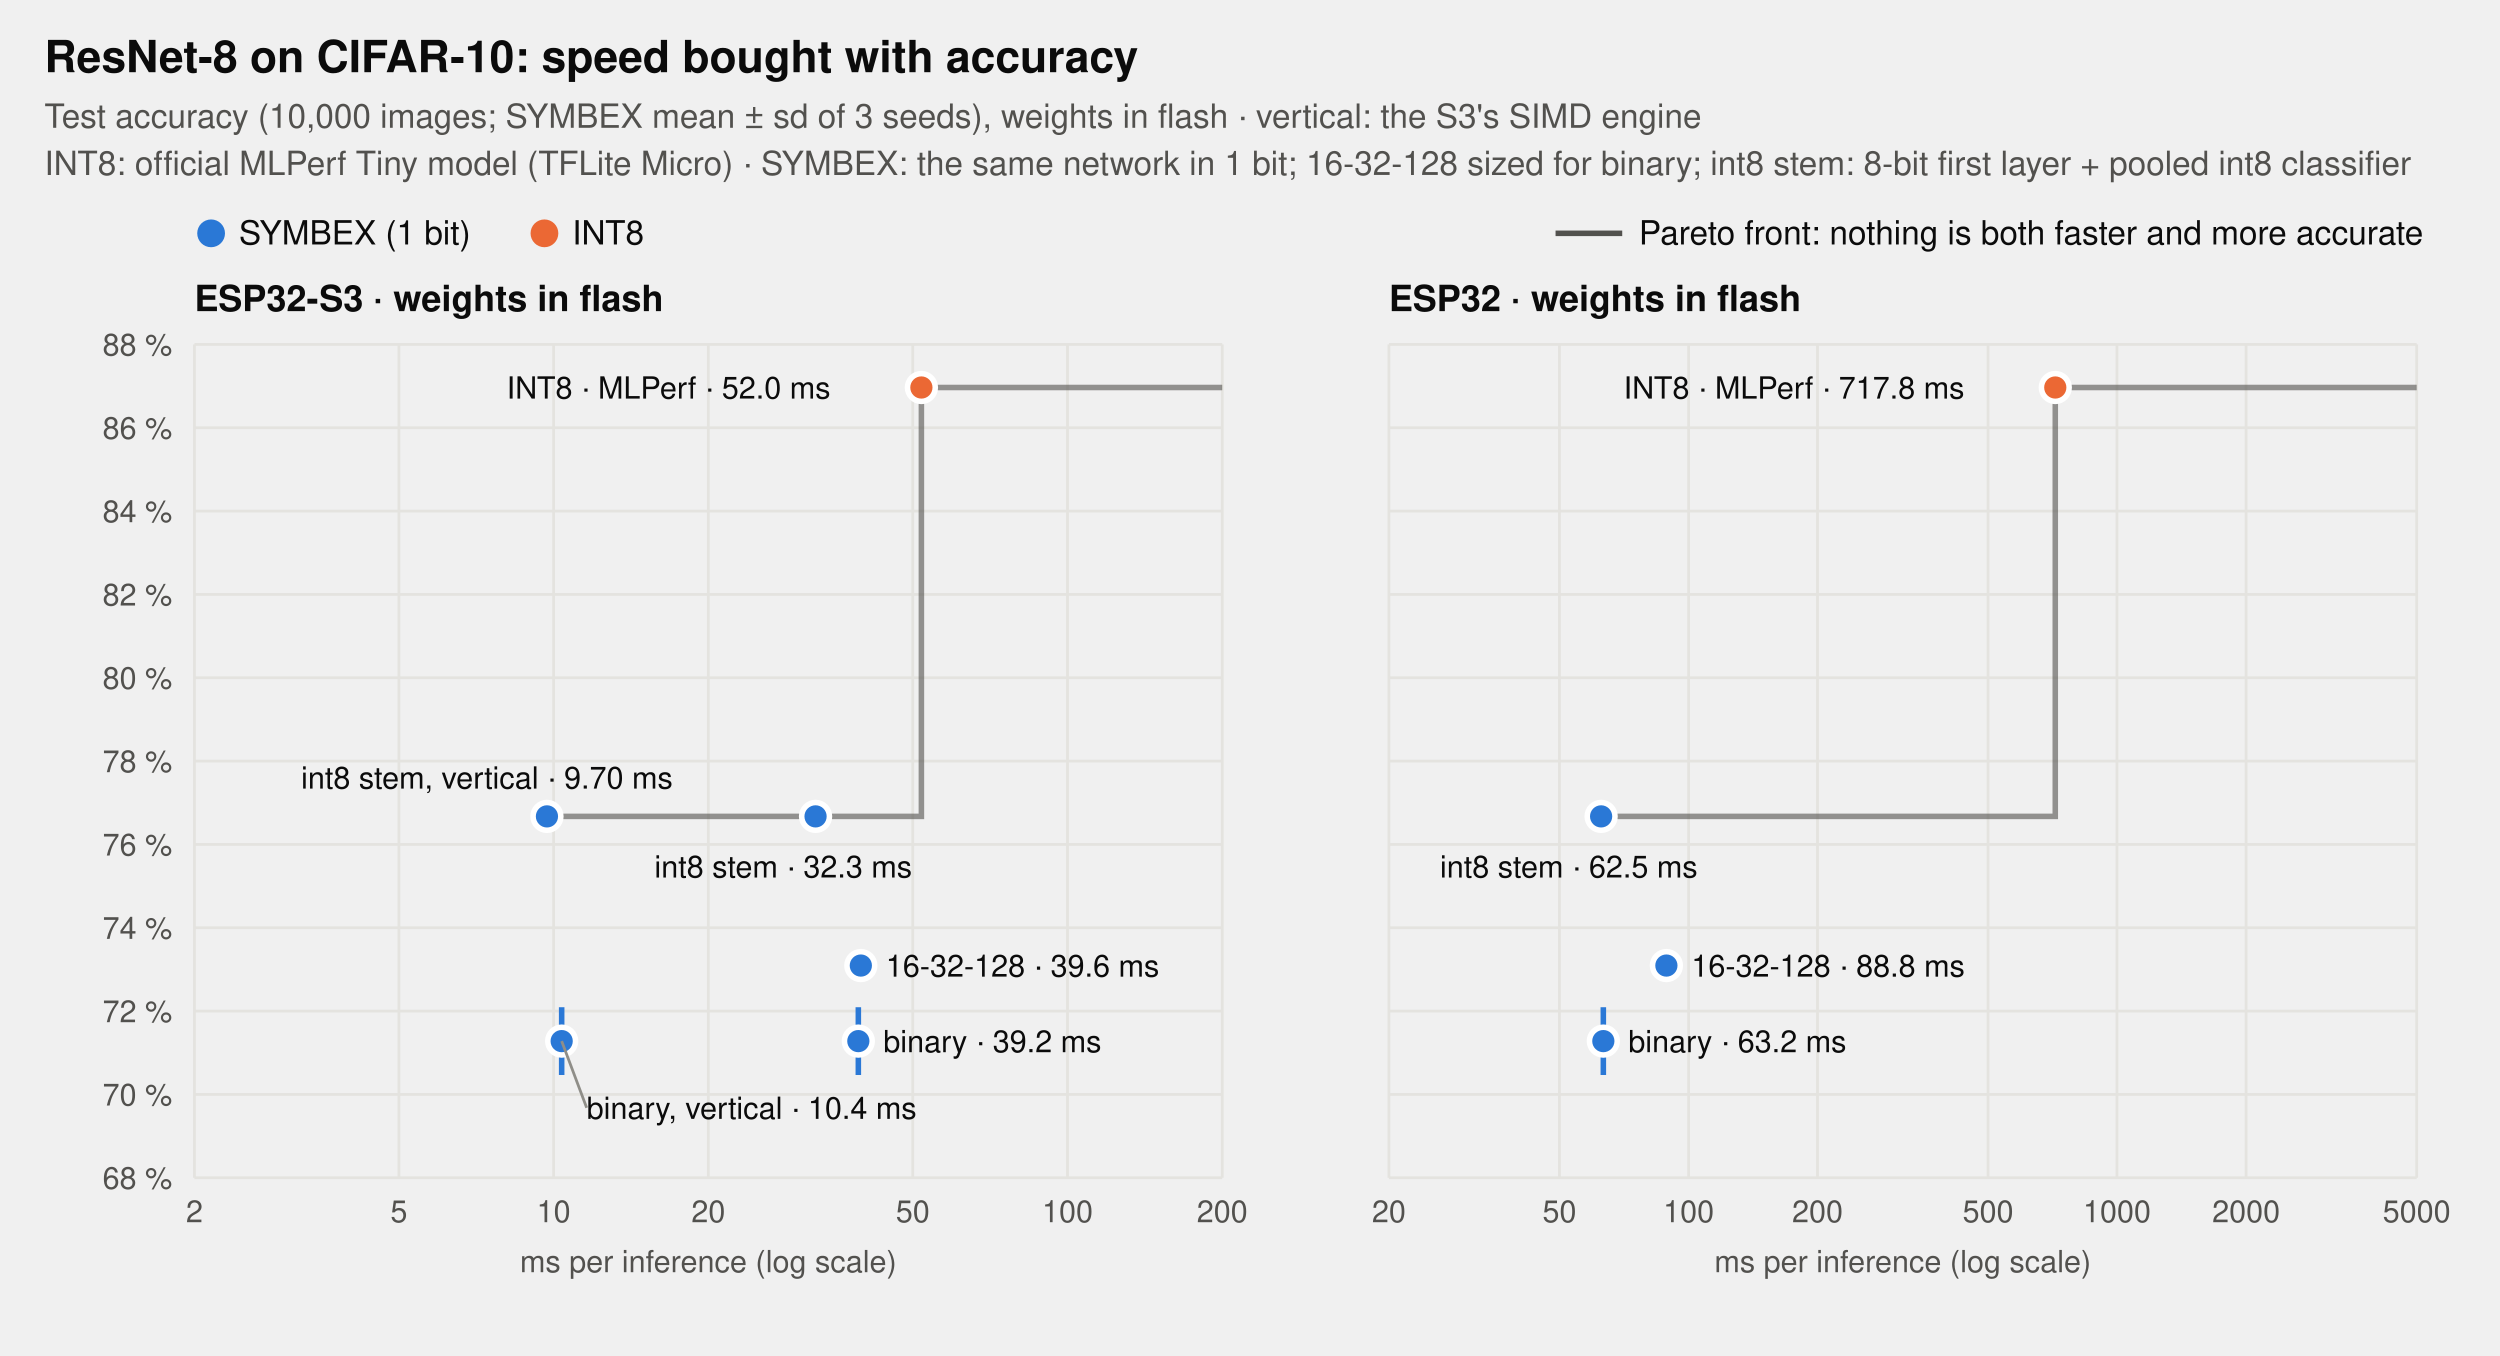
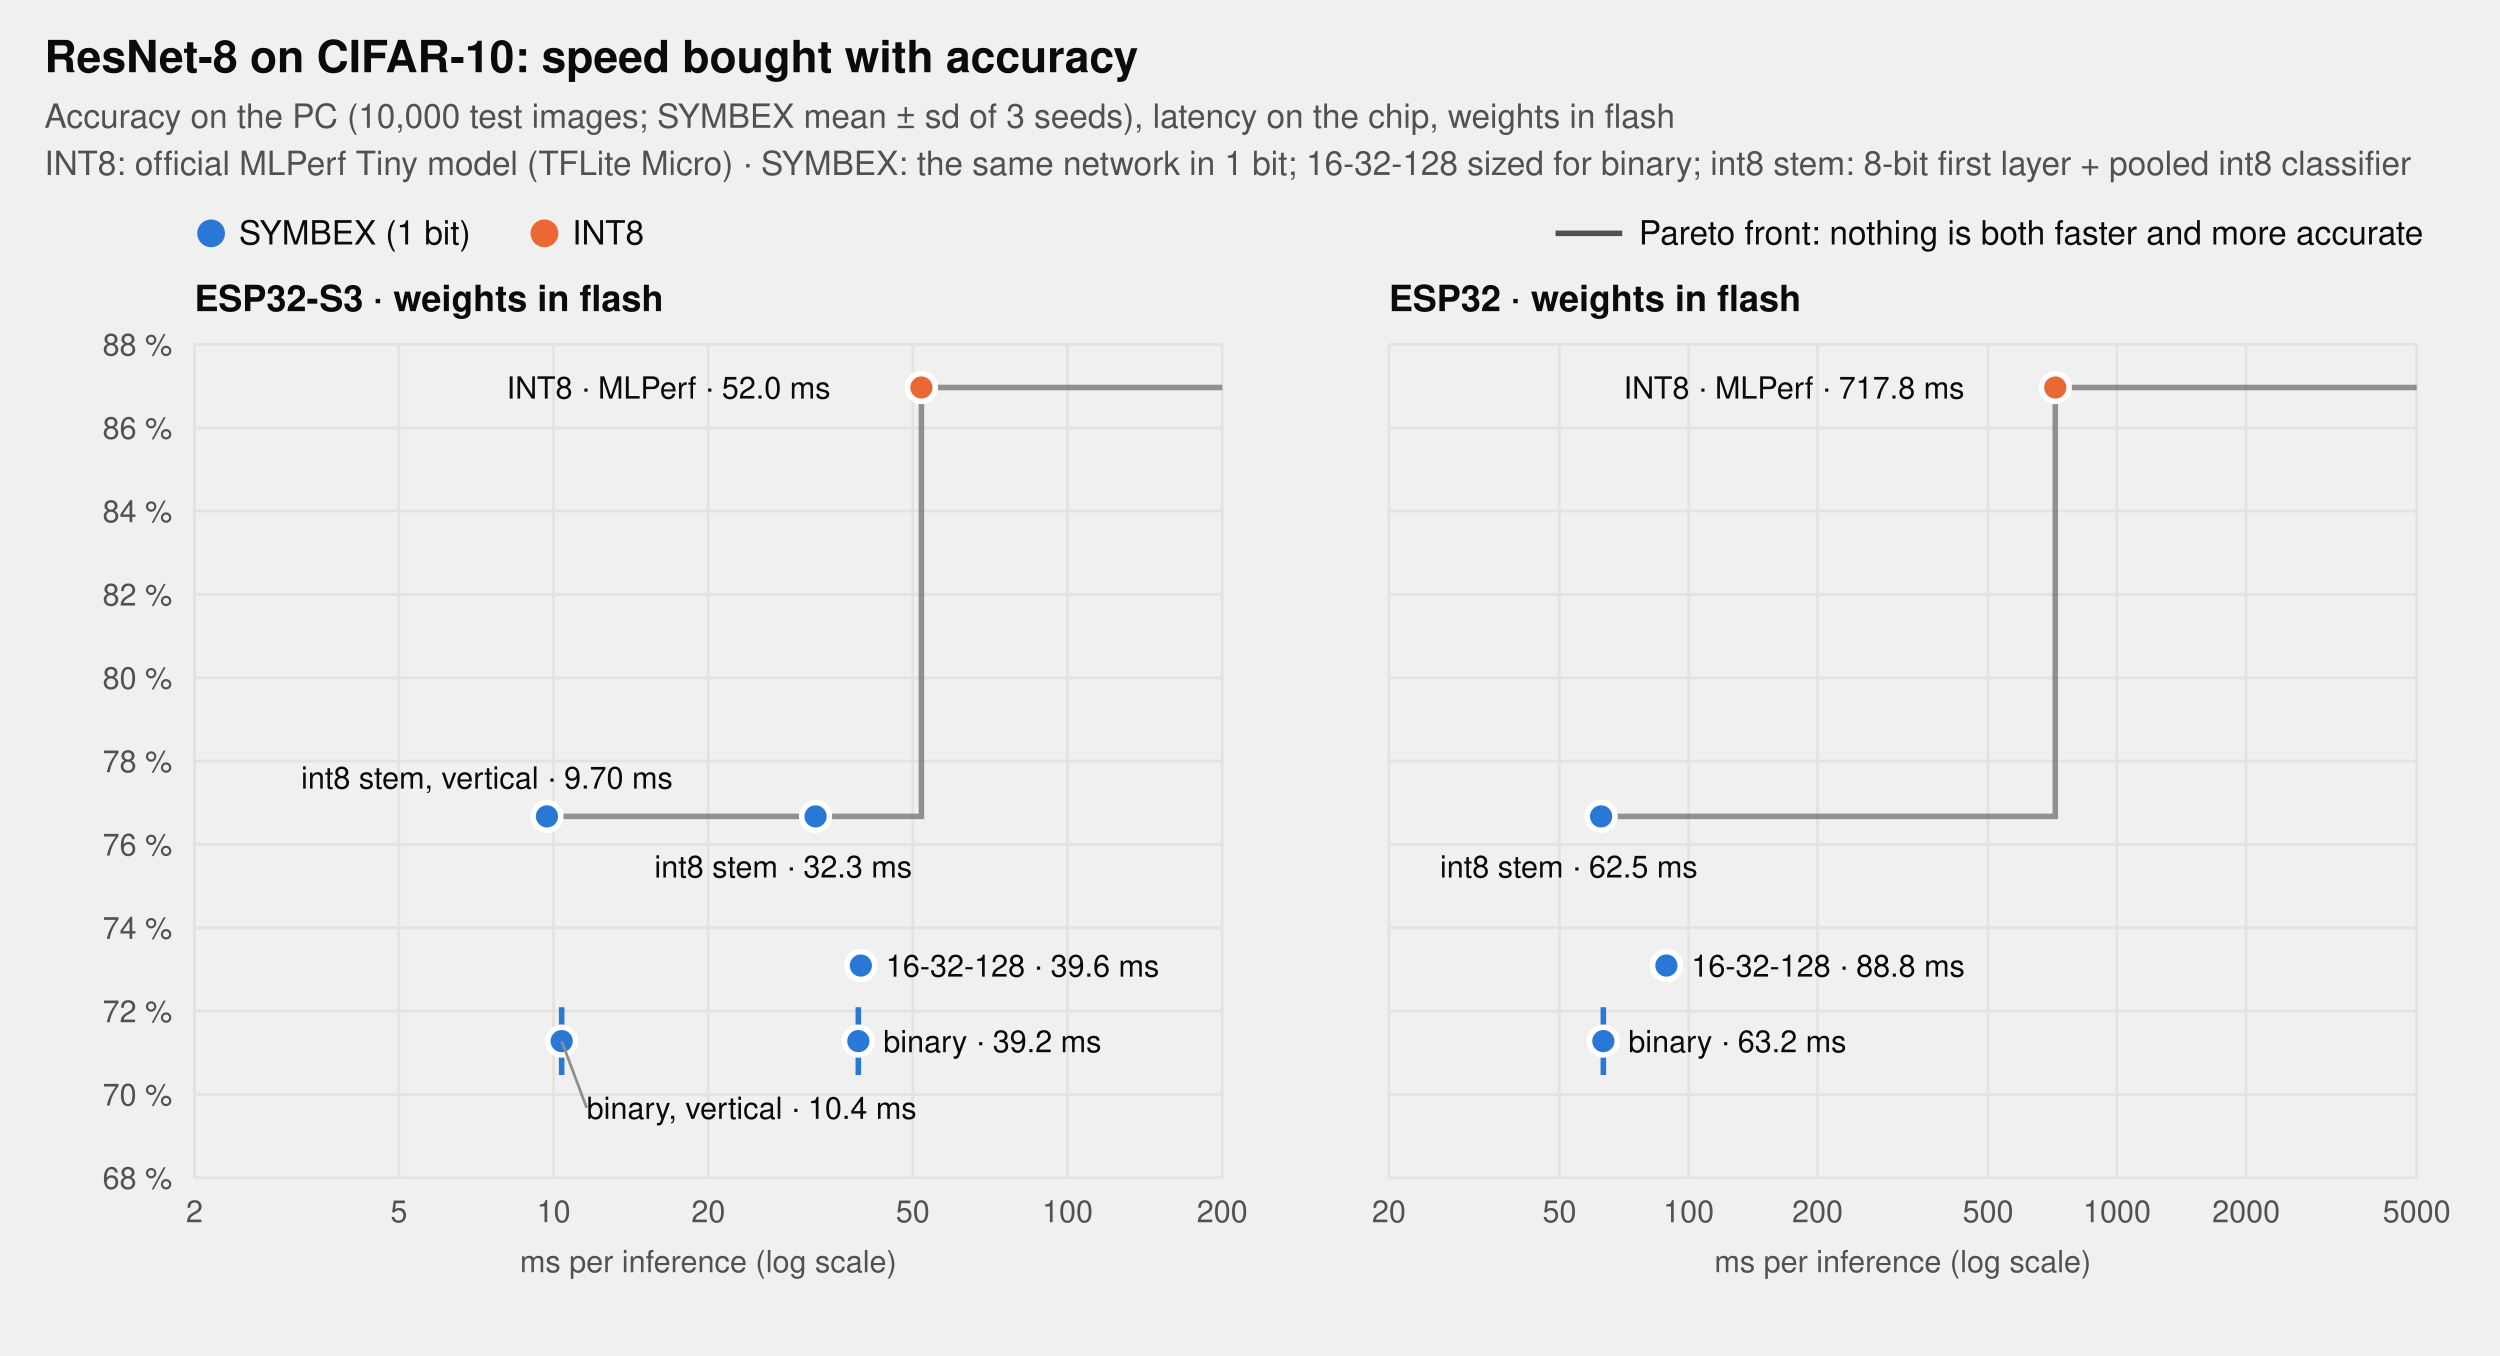
<svg xmlns="http://www.w3.org/2000/svg" width="900" height="488" viewBox="0 0 900 488" font-family="-apple-system, 'Segoe UI', Helvetica, Arial, sans-serif" role="img">
  <text x="16.0" y="26.0" fill="#0b0b0b" font-size="16" text-anchor="start" font-weight="bold">ResNet-8 on CIFAR-10: speed bought with accuracy</text>
-   <text x="16.0" y="46.0" fill="#52514e" font-size="12" text-anchor="start" font-weight="normal">Test accuracy (10,000 images; SYMBEX mean ± sd of 3 seeds), weights in flash · vertical: the S3's SIMD engine</text>
+   <text x="16.0" y="46.0" fill="#52514e" font-size="12" text-anchor="start" font-weight="normal">Accuracy on the PC (10,000 test images; SYMBEX mean ± sd of 3 seeds), latency on the chip, weights in flash</text>
  <text x="16.0" y="63.0" fill="#52514e" font-size="12" text-anchor="start" font-weight="normal">INT8: official MLPerf Tiny model (TFLite Micro) · SYMBEX: the same network in 1 bit; 16-32-128 sized for binary; int8 stem: 8-bit first layer + pooled int8 classifier</text>
  <circle cx="76" cy="84" r="5" fill="#2a78d6" />
  <text x="86.0" y="88.0" fill="#0b0b0b" font-size="12" text-anchor="start" font-weight="normal">SYMBEX (1 bit)</text>
  <circle cx="196" cy="84" r="5" fill="#eb6834" />
  <text x="206.0" y="88.0" fill="#0b0b0b" font-size="12" text-anchor="start" font-weight="normal">INT8</text>
  <line x1="560" y1="84" x2="584" y2="84" stroke="#52514e" stroke-width="2" />
  <text x="590.0" y="88.0" fill="#0b0b0b" font-size="12" text-anchor="start" font-weight="normal">Pareto front: nothing is both faster and more accurate</text>
  <text x="62.0" y="428.0" fill="#52514e" font-size="11" text-anchor="end" font-weight="normal">68 %</text>
  <text x="62.0" y="398.0" fill="#52514e" font-size="11" text-anchor="end" font-weight="normal">70 %</text>
  <text x="62.0" y="368.0" fill="#52514e" font-size="11" text-anchor="end" font-weight="normal">72 %</text>
  <text x="62.0" y="338.0" fill="#52514e" font-size="11" text-anchor="end" font-weight="normal">74 %</text>
  <text x="62.0" y="308.0" fill="#52514e" font-size="11" text-anchor="end" font-weight="normal">76 %</text>
  <text x="62.0" y="278.0" fill="#52514e" font-size="11" text-anchor="end" font-weight="normal">78 %</text>
  <text x="62.0" y="248.0" fill="#52514e" font-size="11" text-anchor="end" font-weight="normal">80 %</text>
  <text x="62.0" y="218.0" fill="#52514e" font-size="11" text-anchor="end" font-weight="normal">82 %</text>
  <text x="62.0" y="188.0" fill="#52514e" font-size="11" text-anchor="end" font-weight="normal">84 %</text>
  <text x="62.0" y="158.0" fill="#52514e" font-size="11" text-anchor="end" font-weight="normal">86 %</text>
  <text x="62.0" y="128.0" fill="#52514e" font-size="11" text-anchor="end" font-weight="normal">88 %</text>
  <text x="70.0" y="112.0" fill="#0b0b0b" font-size="13" text-anchor="start" font-weight="bold">ESP32-S3 · weights in flash</text>
  <line x1="70" y1="424.0" x2="440" y2="424.0" stroke="#e4e3df" />
  <line x1="70" y1="394.0" x2="440" y2="394.0" stroke="#e4e3df" />
  <line x1="70" y1="364.0" x2="440" y2="364.0" stroke="#e4e3df" />
  <line x1="70" y1="334.0" x2="440" y2="334.0" stroke="#e4e3df" />
  <line x1="70" y1="304.0" x2="440" y2="304.0" stroke="#e4e3df" />
  <line x1="70" y1="274.0" x2="440" y2="274.0" stroke="#e4e3df" />
  <line x1="70" y1="244.0" x2="440" y2="244.0" stroke="#e4e3df" />
  <line x1="70" y1="214.0" x2="440" y2="214.0" stroke="#e4e3df" />
  <line x1="70" y1="184.0" x2="440" y2="184.0" stroke="#e4e3df" />
  <line x1="70" y1="154.0" x2="440" y2="154.0" stroke="#e4e3df" />
  <line x1="70" y1="124.0" x2="440" y2="124.0" stroke="#e4e3df" />
  <line x1="70.0" y1="124" x2="70.0" y2="424" stroke="#e4e3df" />
  <text x="70.0" y="440.0" fill="#52514e" font-size="11" text-anchor="middle" font-weight="normal">2</text>
  <line x1="143.6" y1="124" x2="143.6" y2="424" stroke="#e4e3df" />
  <text x="143.6" y="440.0" fill="#52514e" font-size="11" text-anchor="middle" font-weight="normal">5</text>
  <line x1="199.3" y1="124" x2="199.3" y2="424" stroke="#e4e3df" />
  <text x="199.3" y="440.0" fill="#52514e" font-size="11" text-anchor="middle" font-weight="normal">10</text>
  <line x1="255.0" y1="124" x2="255.0" y2="424" stroke="#e4e3df" />
  <text x="255.0" y="440.0" fill="#52514e" font-size="11" text-anchor="middle" font-weight="normal">20</text>
  <line x1="328.6" y1="124" x2="328.6" y2="424" stroke="#e4e3df" />
  <text x="328.6" y="440.0" fill="#52514e" font-size="11" text-anchor="middle" font-weight="normal">50</text>
  <line x1="384.3" y1="124" x2="384.3" y2="424" stroke="#e4e3df" />
  <text x="384.3" y="440.0" fill="#52514e" font-size="11" text-anchor="middle" font-weight="normal">100</text>
  <line x1="440.0" y1="124" x2="440.0" y2="424" stroke="#e4e3df" />
  <text x="440.0" y="440.0" fill="#52514e" font-size="11" text-anchor="middle" font-weight="normal">200</text>
  <text x="255.0" y="458.0" fill="#52514e" font-size="11" text-anchor="middle" font-weight="normal">ms per inference (log scale)</text>
  <path d="M196.9,293.9 H331.7 V139.5 H440.0" fill="none" stroke="#52514e" stroke-width="2" stroke-opacity="0.6" />
  <line x1="331.7" y1="139.5" x2="331.7" y2="139.5" stroke="#eb6834" stroke-width="2" />
  <circle cx="331.7" cy="139.5" r="5" fill="#eb6834" stroke="#ffffff" stroke-width="2" />
  <line x1="293.6" y1="288.7" x2="293.6" y2="299.0" stroke="#2a78d6" stroke-width="2" />
  <circle cx="293.6" cy="293.9" r="5" fill="#2a78d6" stroke="#ffffff" stroke-width="2" />
  <line x1="196.9" y1="288.7" x2="196.9" y2="299.0" stroke="#2a78d6" stroke-width="2" />
  <circle cx="196.9" cy="293.9" r="5" fill="#2a78d6" stroke="#ffffff" stroke-width="2" />
  <line x1="309.9" y1="344.0" x2="309.9" y2="351.1" stroke="#2a78d6" stroke-width="2" />
  <circle cx="309.9" cy="347.6" r="5" fill="#2a78d6" stroke="#ffffff" stroke-width="2" />
  <line x1="309.0" y1="362.6" x2="309.0" y2="387.0" stroke="#2a78d6" stroke-width="2" />
  <circle cx="309.0" cy="374.8" r="5" fill="#2a78d6" stroke="#ffffff" stroke-width="2" />
  <line x1="202.2" y1="362.6" x2="202.2" y2="387.0" stroke="#2a78d6" stroke-width="2" />
  <circle cx="202.2" cy="374.8" r="5" fill="#2a78d6" stroke="#ffffff" stroke-width="2" />
  <text x="182.4" y="143.5" fill="#0b0b0b" font-size="11" text-anchor="start" font-weight="normal">INT8 · MLPerf · 52.0 ms</text>
  <text x="235.6" y="315.9" fill="#0b0b0b" font-size="11" text-anchor="start" font-weight="normal">int8 stem · 32.3 ms</text>
  <text x="108.4" y="283.9" fill="#0b0b0b" font-size="11" text-anchor="start" font-weight="normal">int8 stem, vertical · 9.70 ms</text>
  <text x="318.9" y="351.6" fill="#0b0b0b" font-size="11" text-anchor="start" font-weight="normal">16-32-128 · 39.6 ms</text>
  <text x="318.0" y="378.8" fill="#0b0b0b" font-size="11" text-anchor="start" font-weight="normal">binary · 39.2 ms</text>
  <line x1="202.2" y1="374.8" x2="211.2" y2="398.8" stroke="#8f8e88" stroke-width="1" />
  <text x="211.2" y="402.8" fill="#0b0b0b" font-size="11" text-anchor="start" font-weight="normal">binary, vertical · 10.4 ms</text>
  <text x="500.0" y="112.0" fill="#0b0b0b" font-size="13" text-anchor="start" font-weight="bold">ESP32 · weights in flash</text>
  <line x1="500" y1="424.0" x2="870" y2="424.0" stroke="#e4e3df" />
  <line x1="500" y1="394.0" x2="870" y2="394.0" stroke="#e4e3df" />
  <line x1="500" y1="364.0" x2="870" y2="364.0" stroke="#e4e3df" />
  <line x1="500" y1="334.0" x2="870" y2="334.0" stroke="#e4e3df" />
  <line x1="500" y1="304.0" x2="870" y2="304.0" stroke="#e4e3df" />
  <line x1="500" y1="274.0" x2="870" y2="274.0" stroke="#e4e3df" />
  <line x1="500" y1="244.0" x2="870" y2="244.0" stroke="#e4e3df" />
  <line x1="500" y1="214.0" x2="870" y2="214.0" stroke="#e4e3df" />
  <line x1="500" y1="184.0" x2="870" y2="184.0" stroke="#e4e3df" />
  <line x1="500" y1="154.0" x2="870" y2="154.0" stroke="#e4e3df" />
  <line x1="500" y1="124.0" x2="870" y2="124.0" stroke="#e4e3df" />
  <line x1="500.0" y1="124" x2="500.0" y2="424" stroke="#e4e3df" />
  <text x="500.0" y="440.0" fill="#52514e" font-size="11" text-anchor="middle" font-weight="normal">20</text>
  <line x1="561.4" y1="124" x2="561.4" y2="424" stroke="#e4e3df" />
  <text x="561.4" y="440.0" fill="#52514e" font-size="11" text-anchor="middle" font-weight="normal">50</text>
  <line x1="607.9" y1="124" x2="607.9" y2="424" stroke="#e4e3df" />
  <text x="607.9" y="440.0" fill="#52514e" font-size="11" text-anchor="middle" font-weight="normal">100</text>
  <line x1="654.3" y1="124" x2="654.3" y2="424" stroke="#e4e3df" />
  <text x="654.3" y="440.0" fill="#52514e" font-size="11" text-anchor="middle" font-weight="normal">200</text>
  <line x1="715.7" y1="124" x2="715.7" y2="424" stroke="#e4e3df" />
  <text x="715.7" y="440.0" fill="#52514e" font-size="11" text-anchor="middle" font-weight="normal">500</text>
  <line x1="762.1" y1="124" x2="762.1" y2="424" stroke="#e4e3df" />
  <text x="762.1" y="440.0" fill="#52514e" font-size="11" text-anchor="middle" font-weight="normal">1000</text>
  <line x1="808.6" y1="124" x2="808.6" y2="424" stroke="#e4e3df" />
  <text x="808.6" y="440.0" fill="#52514e" font-size="11" text-anchor="middle" font-weight="normal">2000</text>
  <line x1="870.0" y1="124" x2="870.0" y2="424" stroke="#e4e3df" />
  <text x="870.0" y="440.0" fill="#52514e" font-size="11" text-anchor="middle" font-weight="normal">5000</text>
  <text x="685.0" y="458.0" fill="#52514e" font-size="11" text-anchor="middle" font-weight="normal">ms per inference (log scale)</text>
  <path d="M576.4,293.9 H739.9 V139.5 H870.0" fill="none" stroke="#52514e" stroke-width="2" stroke-opacity="0.6" />
  <line x1="739.9" y1="139.5" x2="739.9" y2="139.5" stroke="#eb6834" stroke-width="2" />
  <circle cx="739.9" cy="139.5" r="5" fill="#eb6834" stroke="#ffffff" stroke-width="2" />
  <line x1="576.4" y1="288.7" x2="576.4" y2="299.0" stroke="#2a78d6" stroke-width="2" />
  <circle cx="576.4" cy="293.9" r="5" fill="#2a78d6" stroke="#ffffff" stroke-width="2" />
  <line x1="599.9" y1="344.0" x2="599.9" y2="351.1" stroke="#2a78d6" stroke-width="2" />
  <circle cx="599.9" cy="347.6" r="5" fill="#2a78d6" stroke="#ffffff" stroke-width="2" />
  <line x1="577.2" y1="362.6" x2="577.2" y2="387.0" stroke="#2a78d6" stroke-width="2" />
  <circle cx="577.2" cy="374.8" r="5" fill="#2a78d6" stroke="#ffffff" stroke-width="2" />
  <text x="584.5" y="143.5" fill="#0b0b0b" font-size="11" text-anchor="start" font-weight="normal">INT8 · MLPerf · 717.8 ms</text>
  <text x="518.4" y="315.9" fill="#0b0b0b" font-size="11" text-anchor="start" font-weight="normal">int8 stem · 62.5 ms</text>
  <text x="608.9" y="351.6" fill="#0b0b0b" font-size="11" text-anchor="start" font-weight="normal">16-32-128 · 88.8 ms</text>
  <text x="586.2" y="378.8" fill="#0b0b0b" font-size="11" text-anchor="start" font-weight="normal">binary · 63.2 ms</text>
</svg>
